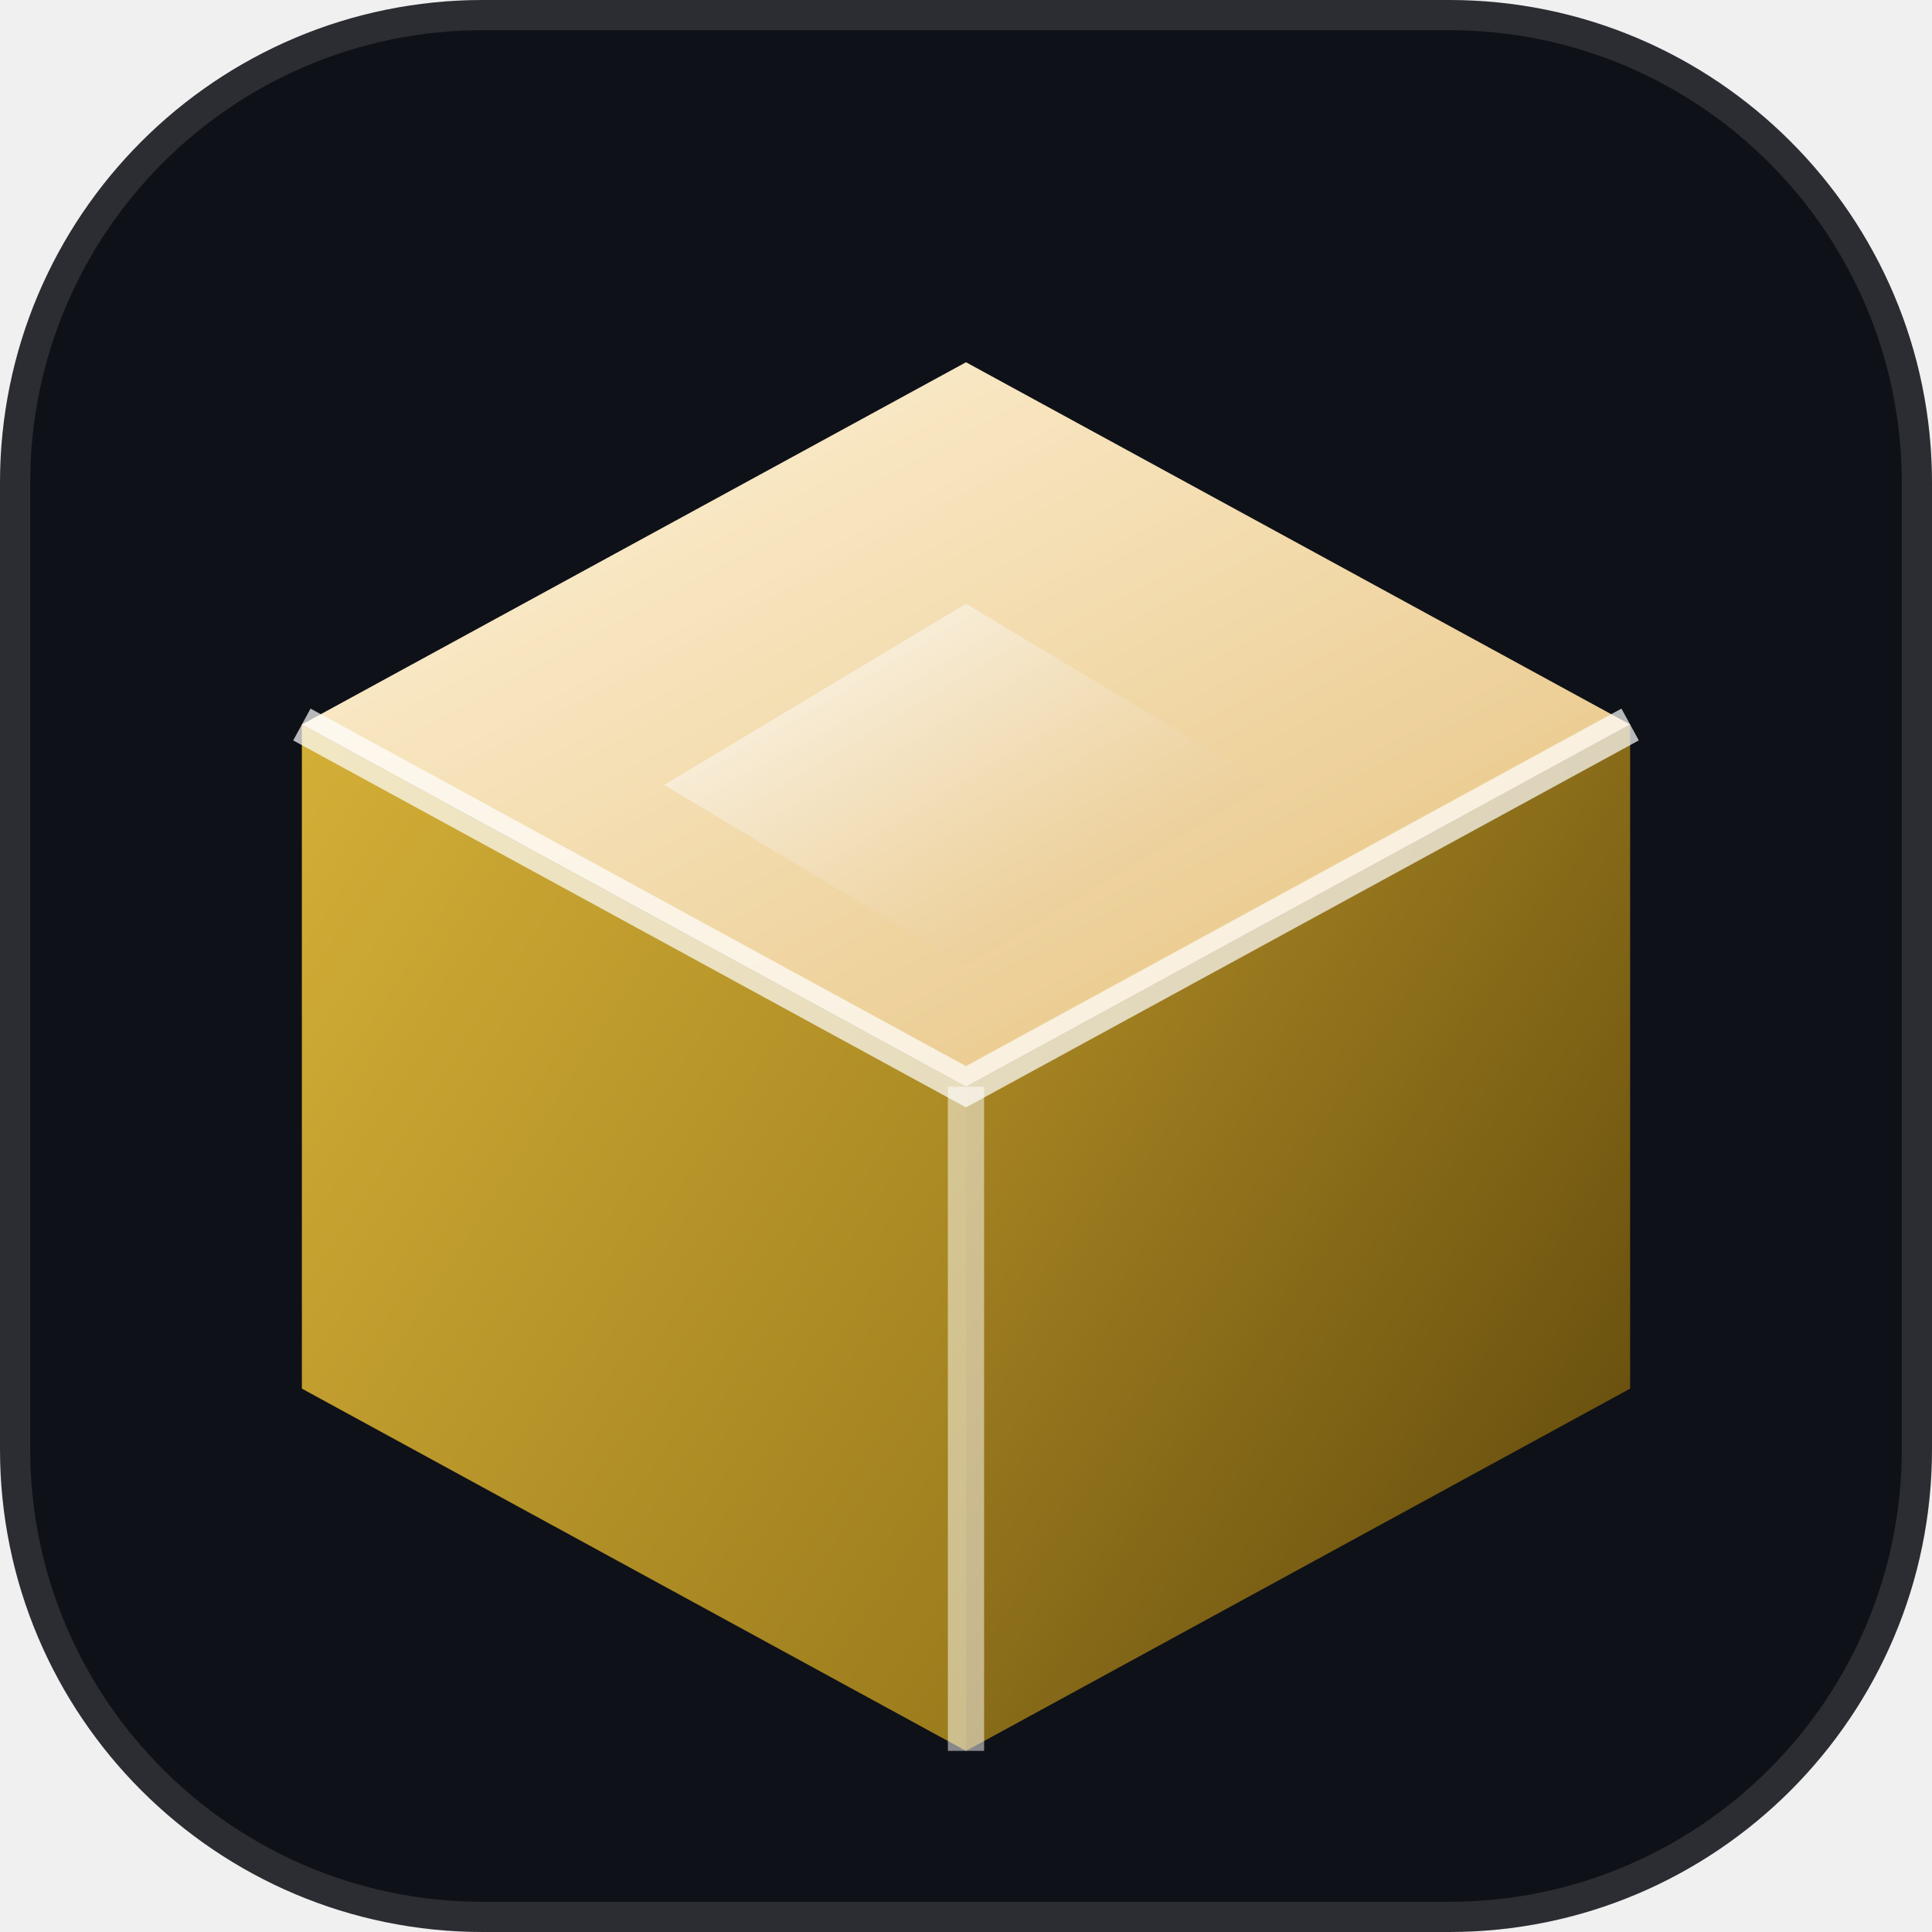
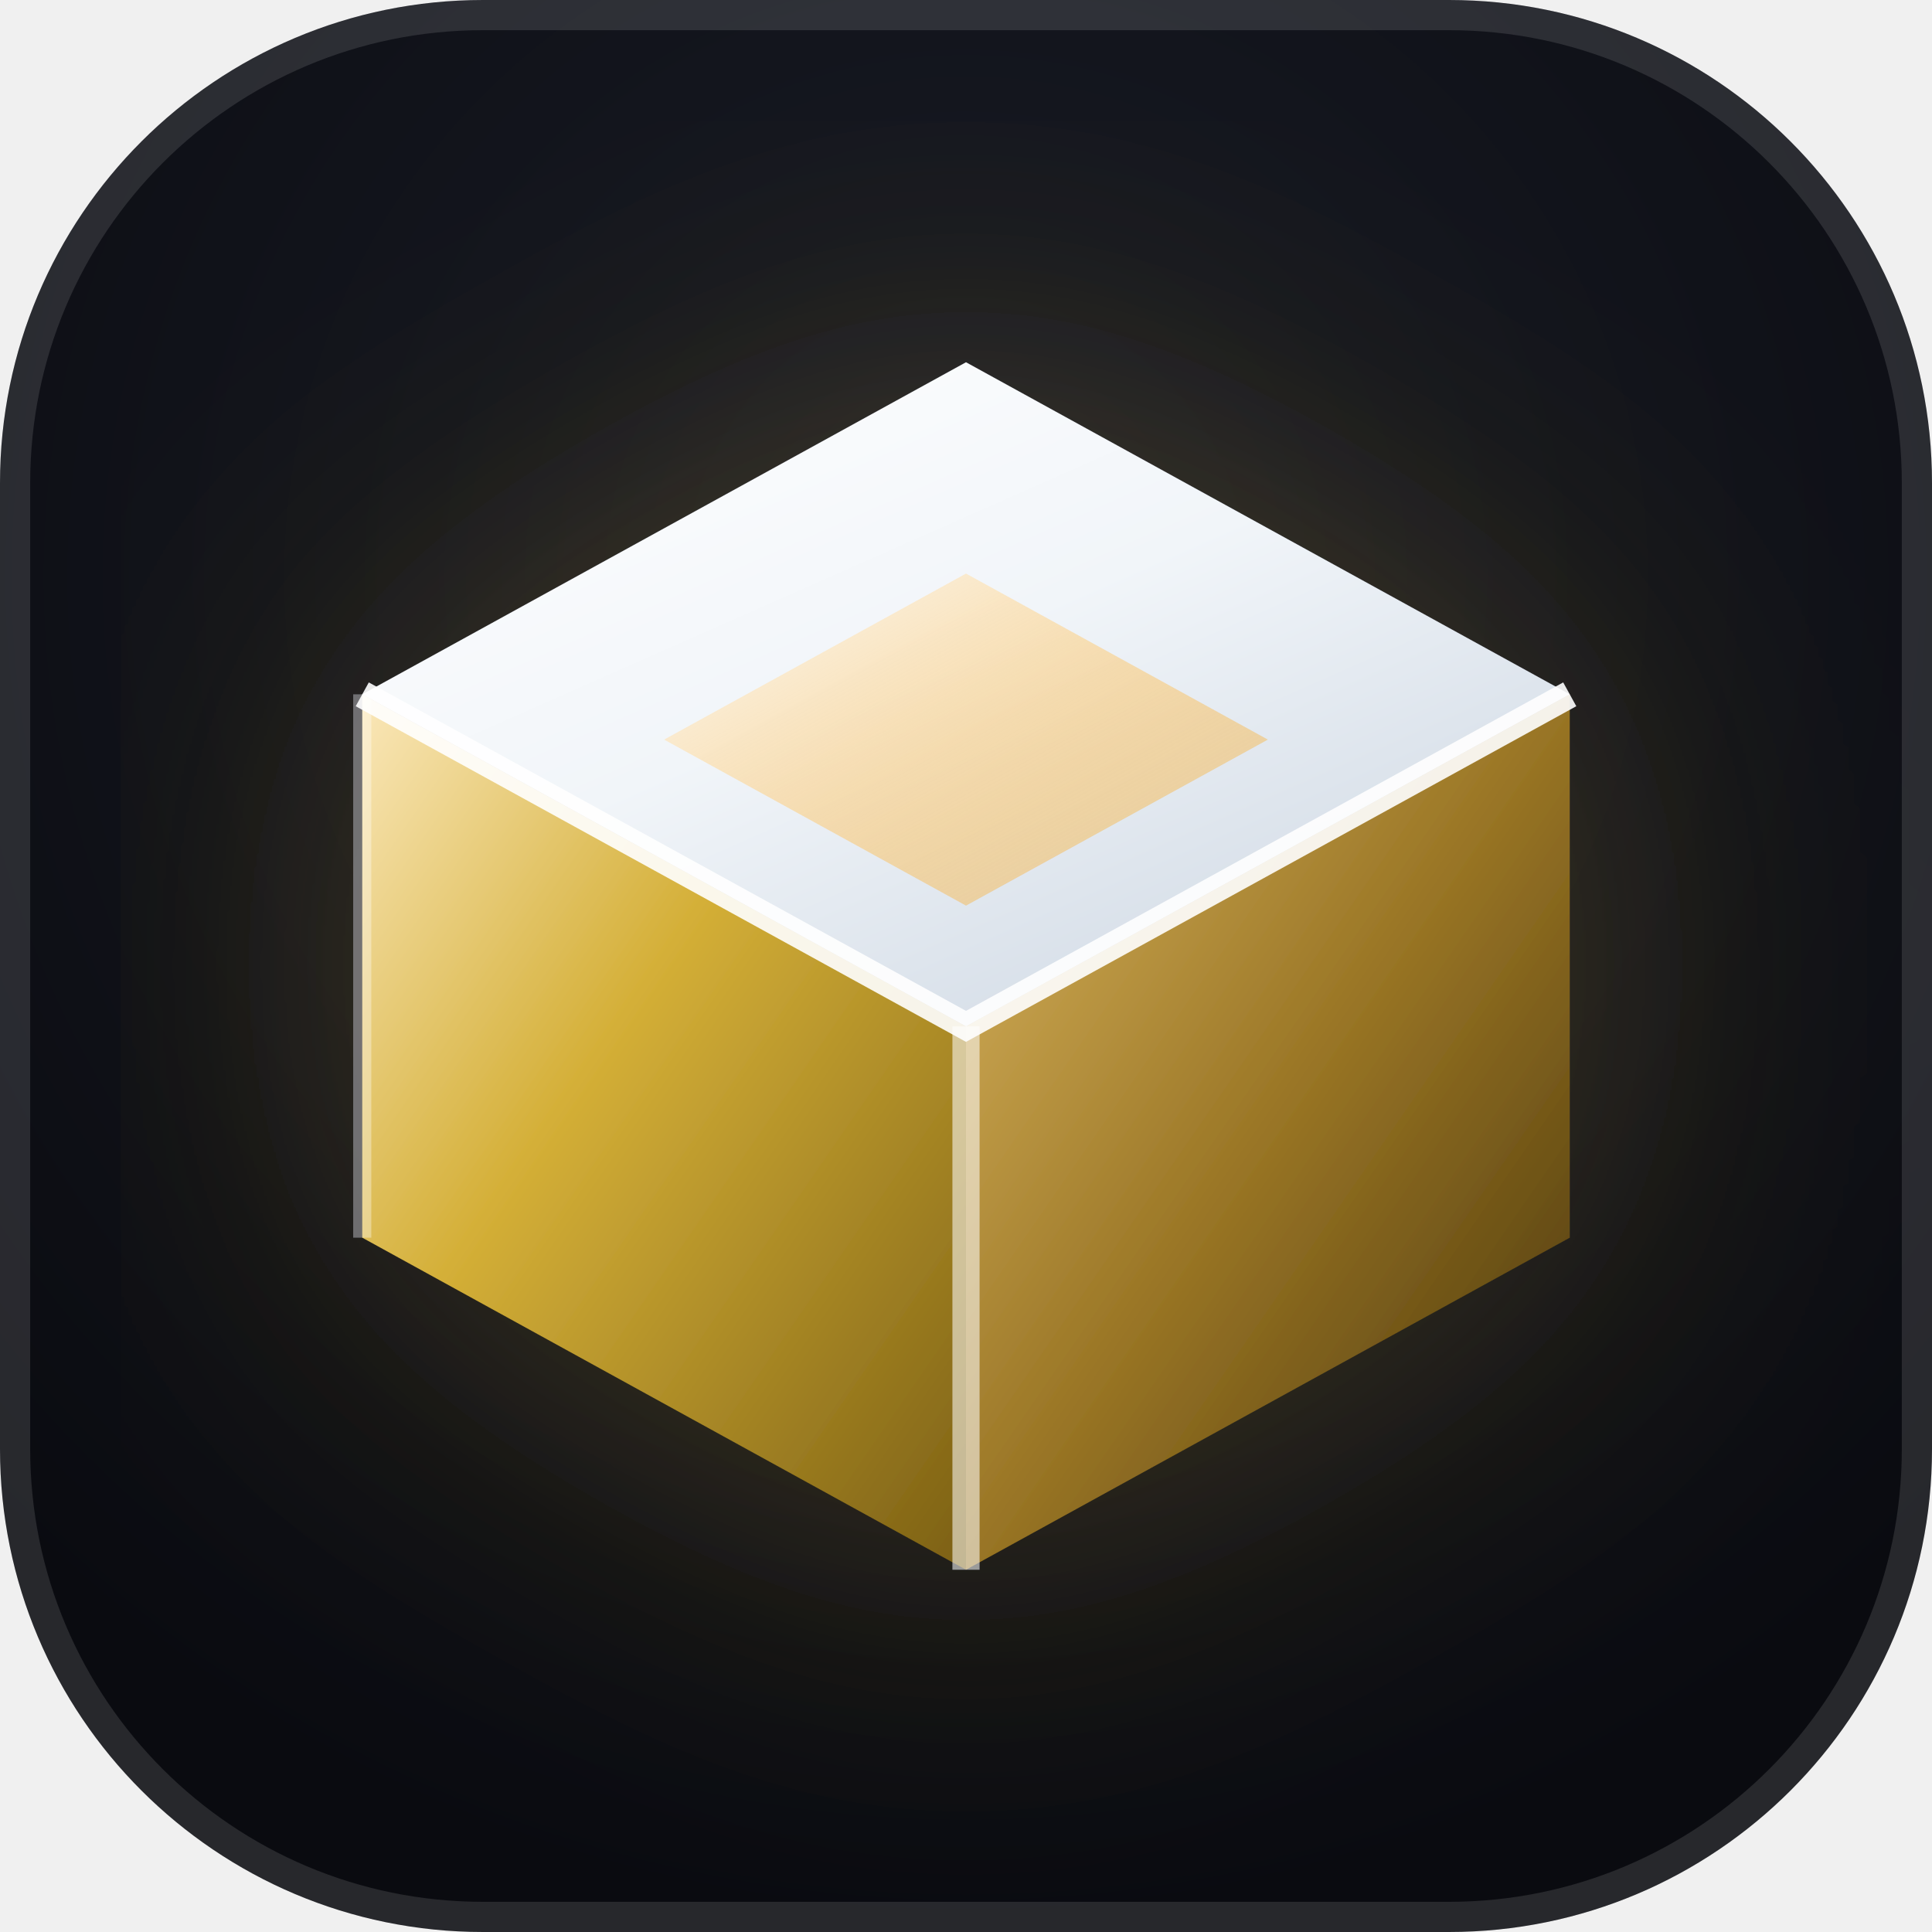
<svg xmlns="http://www.w3.org/2000/svg" viewBox="0 0 64 64" fill="none">
  <defs>
-     <linearGradient id="iconTop" x1="0%" y1="0%" x2="100%" y2="100%">
-       <stop offset="0%" stop-color="#fff4db" />
-       <stop offset="100%" stop-color="#e5c07b" />
+     <radialGradient id="iconBg" cx="50%" cy="30%" r="70%">
+       <stop offset="0%" stop-color="#191c26" />
+       <stop offset="100%" stop-color="#0a0b10" />
+     </radialGradient>
+     <linearGradient id="iconPlatTop" x1="10%" y1="0%" x2="90%" y2="100%">
+       <stop offset="0%" stop-color="#ffffff" />
+       <stop offset="45%" stop-color="#f1f5f9" />
+       <stop offset="100%" stop-color="#cbd5e1" />
    </linearGradient>
-     <linearGradient id="iconLeft" x1="0%" y1="0%" x2="100%" y2="100%">
-       <stop offset="0%" stop-color="#d4af37" />
-       <stop offset="100%" stop-color="#9a7b1c" />
+     <linearGradient id="iconGoldLeft" x1="0%" y1="0%" x2="100%" y2="100%">
+       <stop offset="0%" stop-color="#fae7b9" />
+       <stop offset="40%" stop-color="#d4af37" />
+       <stop offset="100%" stop-color="#7c6014" />
    </linearGradient>
-     <linearGradient id="iconRight" x1="0%" y1="0%" x2="100%" y2="100%">
-       <stop offset="0%" stop-color="#b89329" />
-       <stop offset="100%" stop-color="#5a4409" />
+     <linearGradient id="iconBronzeRight" x1="0%" y1="0%" x2="100%" y2="100%">
+       <stop offset="0%" stop-color="#dfba63" />
+       <stop offset="50%" stop-color="#997525" />
+       <stop offset="100%" stop-color="#45330a" />
    </linearGradient>
-     <linearGradient id="iconCore" x1="0%" y1="0%" x2="100%" y2="100%">
+     <linearGradient id="iconCorePrism" x1="0%" y1="0%" x2="100%" y2="100%">
      <stop offset="0%" stop-color="#ffffff" stop-opacity="0.95" />
-       <stop offset="100%" stop-color="#e5c07b" stop-opacity="0.4" />
+       <stop offset="100%" stop-color="#f59e0b" stop-opacity="0.3" />
    </linearGradient>
+     <filter id="iconDepth" x="-20%" y="-20%" width="150%" height="150%">
+       <feDropShadow dx="0" dy="3" stdDeviation="4" flood-color="#000000" flood-opacity="0.6" />
+       <feDropShadow dx="0" dy="0" stdDeviation="6" flood-color="#d4af37" flood-opacity="0.25" />
+     </filter>
  </defs>
-   <rect width="64" height="64" rx="16" fill="#0f1118" />
+   <rect width="64" height="64" rx="16" fill="url(#iconBg)" />
  <rect x="0.5" y="0.5" width="63" height="63" rx="15.5" stroke="rgba(255,255,255,0.12)" />
-   <g transform="translate(6, 6)">
-     <polygon points="26,6 48,18 26,30 4,18" fill="url(#iconTop)" />
-     <polygon points="4,18 26,30 26,52 4,40" fill="url(#iconLeft)" />
-     <polygon points="26,30 48,18 48,40 26,52" fill="url(#iconRight)" />
-     <polygon points="26,14 36,20 26,26 16,20" fill="url(#iconCore)" />
-     <polyline points="4,18 26,30 48,18" stroke="#ffffff" stroke-width="1.2" stroke-opacity="0.7" />
-     <line x1="26" y1="30" x2="26" y2="52" stroke="#ffffff" stroke-width="1.2" stroke-opacity="0.5" />
+   <g transform="translate(8, 8)" filter="url(#iconDepth)">
+     <polygon points="24,4 44,15 24,26 4,15" fill="url(#iconPlatTop)" />
+     <polygon points="4,15 24,26 24,44 4,33" fill="url(#iconGoldLeft)" />
+     <polygon points="24,26 44,15 44,33 24,44" fill="url(#iconBronzeRight)" />
+     <polygon points="24,11 34,16.5 24,22 14,16.5" fill="url(#iconCorePrism)" />
+     <polyline points="4,15 24,26 44,15" stroke="#ffffff" stroke-width="0.9" stroke-opacity="0.9" />
+     <line x1="24" y1="26" x2="24" y2="44" stroke="#ffffff" stroke-width="0.9" stroke-opacity="0.55" />
+     <line x1="4" y1="15" x2="4" y2="33" stroke="#ffffff" stroke-width="0.6" stroke-opacity="0.35" />
  </g>
</svg>
